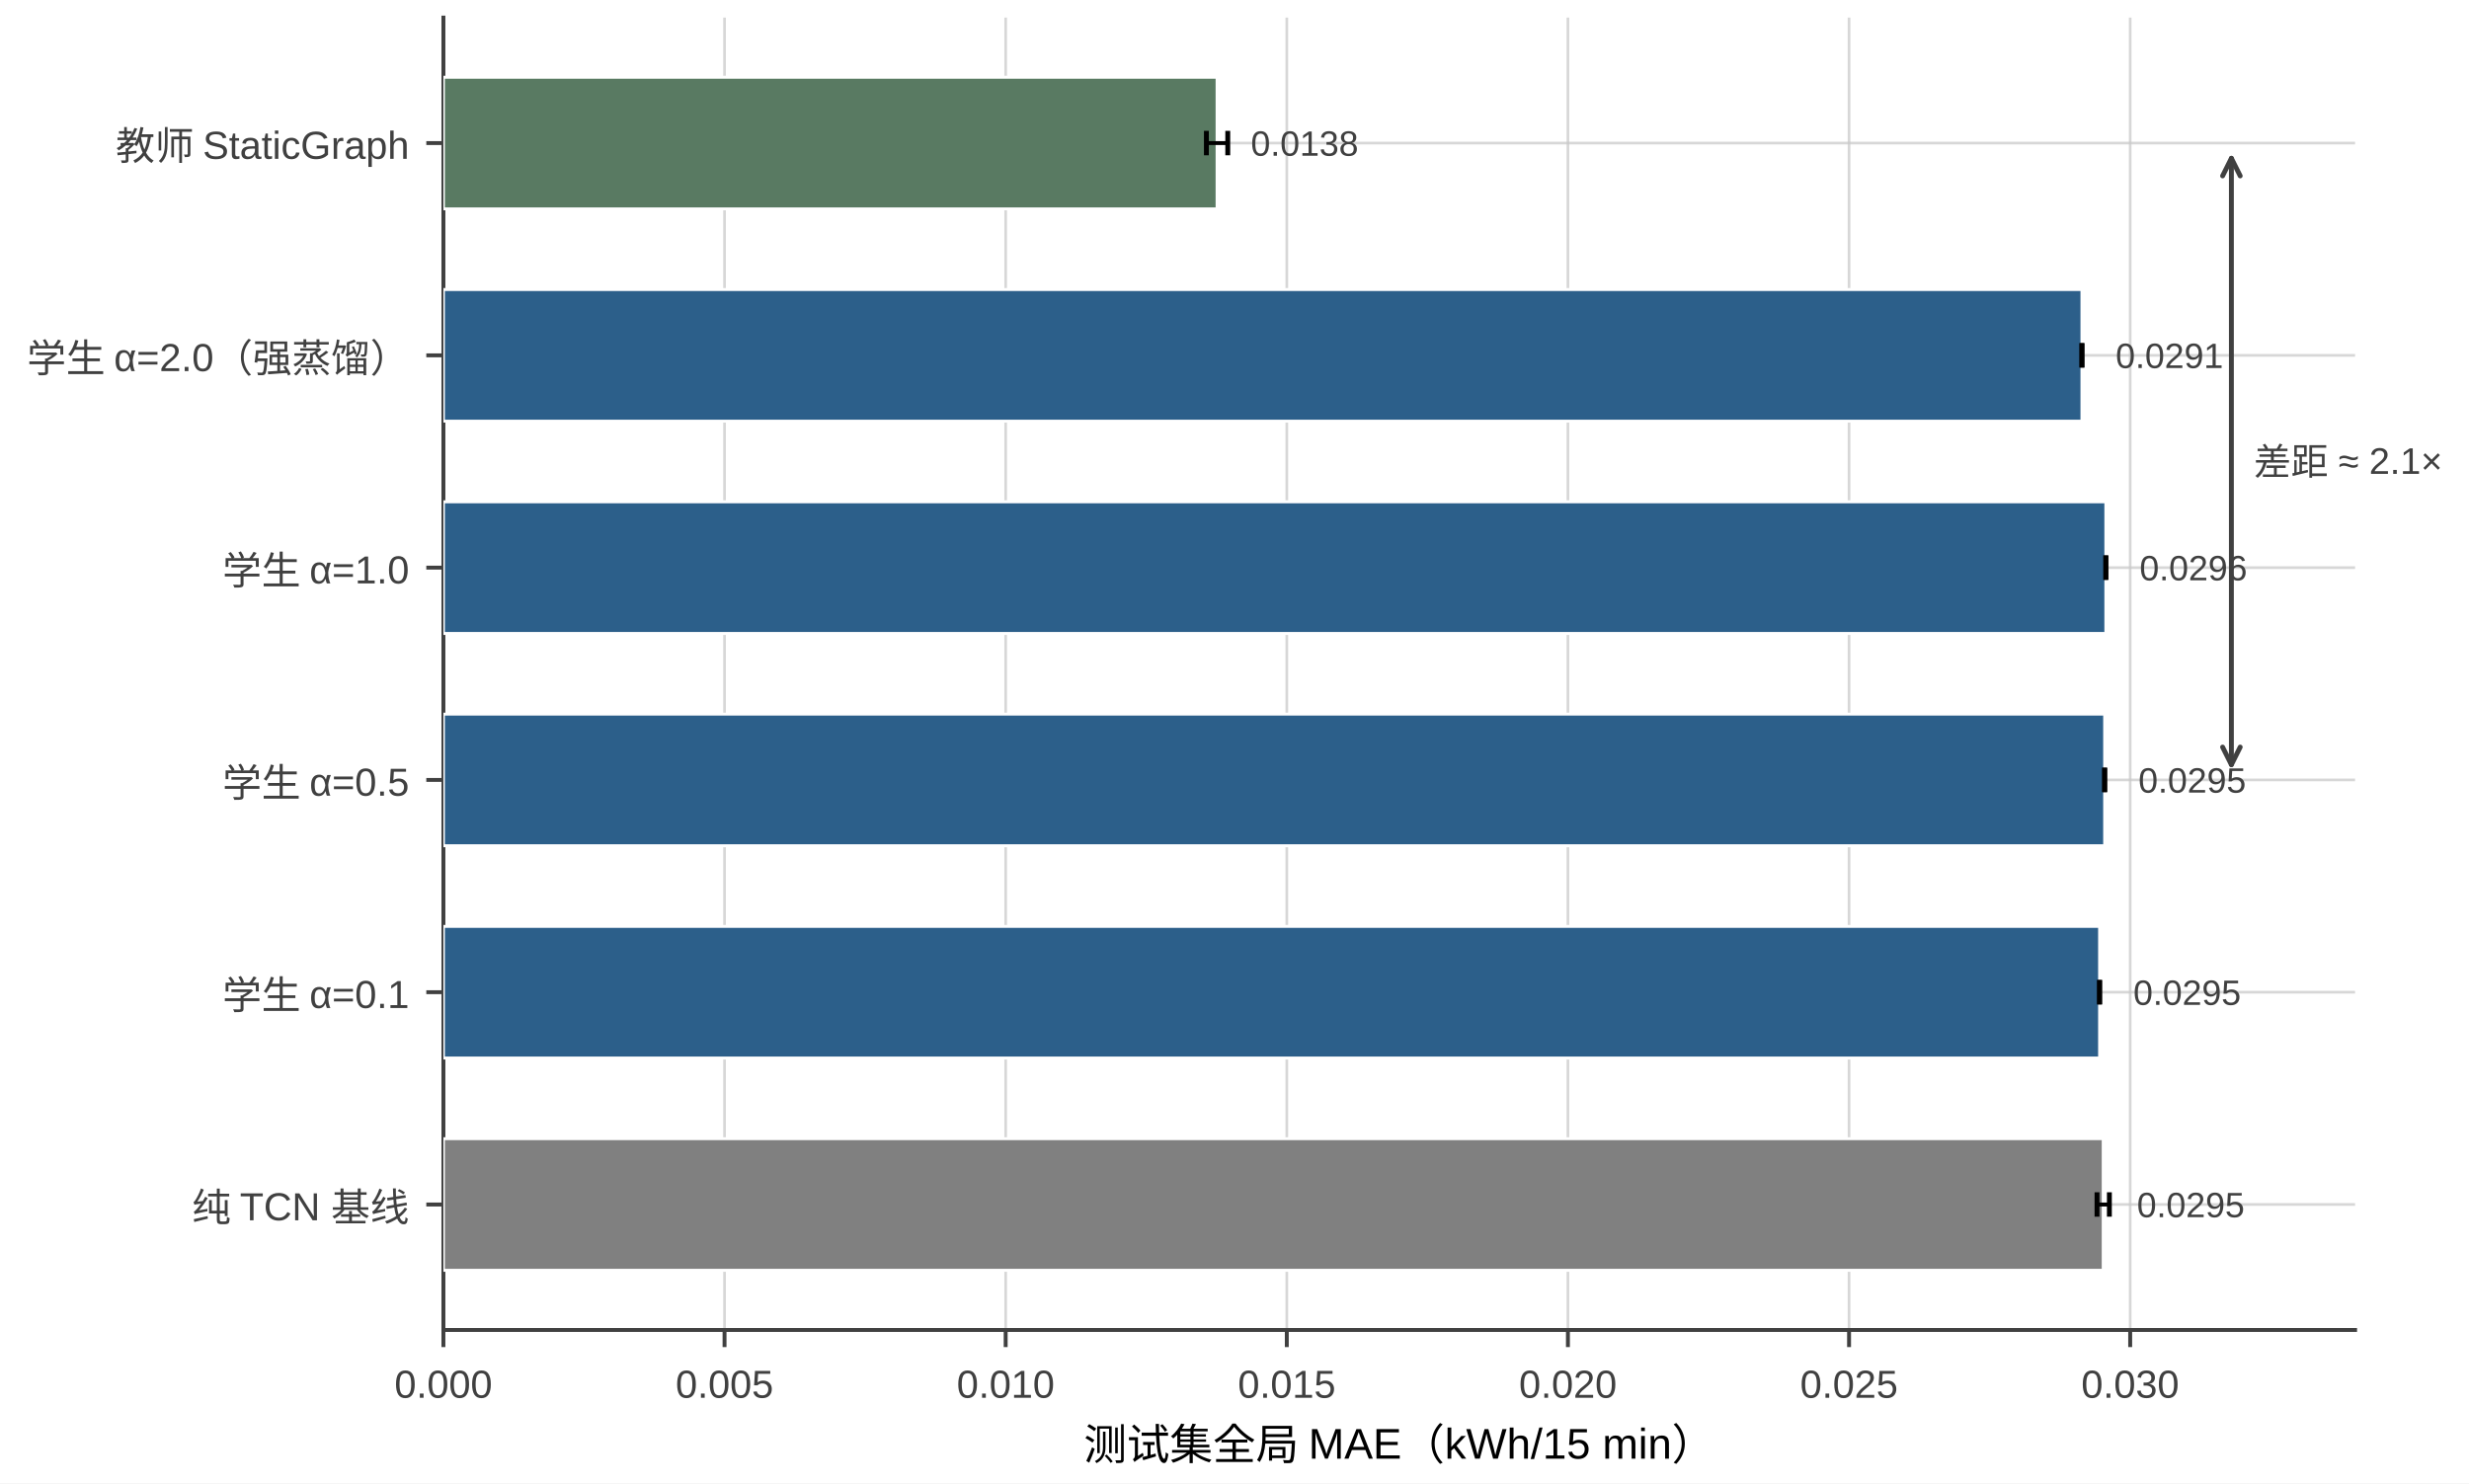
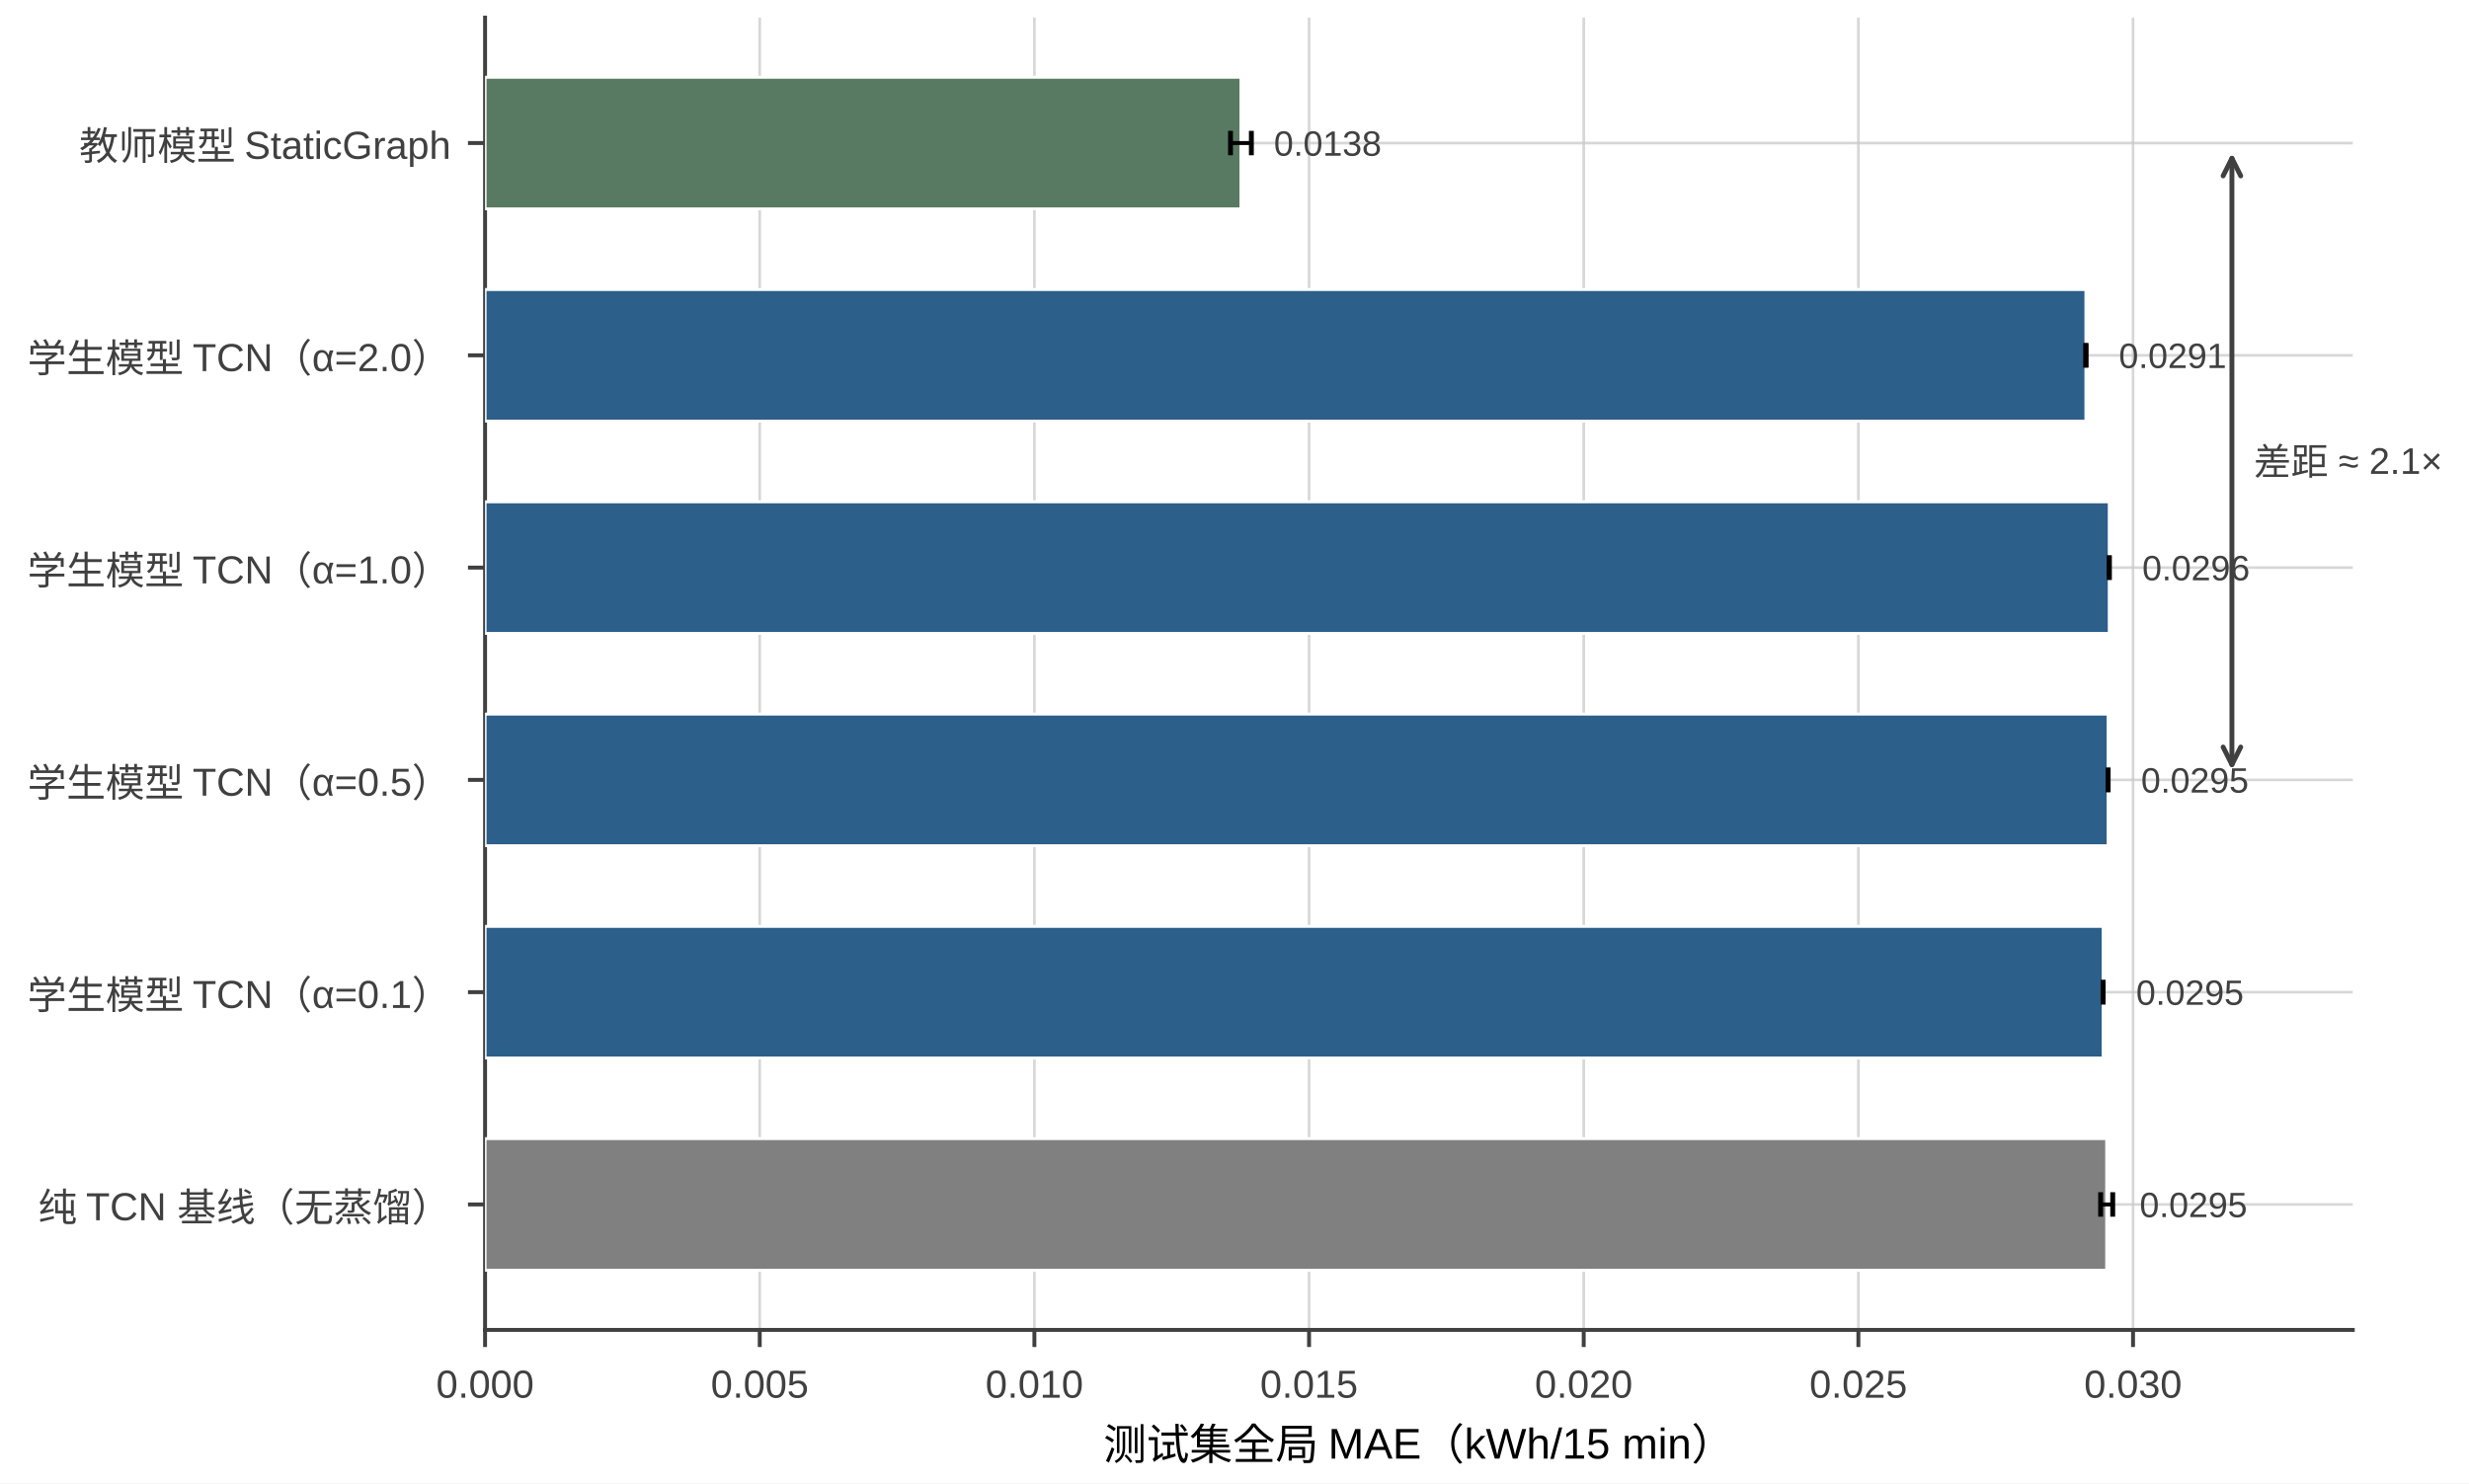
- <svg xmlns="http://www.w3.org/2000/svg" xmlns:xlink="http://www.w3.org/1999/xlink" width="505.198pt" height="303.6pt" viewBox="0 0 505.198 303.6" version="1.1">
+ <svg xmlns="http://www.w3.org/2000/svg" xmlns:xlink="http://www.w3.org/1999/xlink" width="505.222pt" height="303.6pt" viewBox="0 0 505.222 303.6" version="1.1">
  <defs>
    <style type="text/css">*{stroke-linejoin: round; stroke-linecap: butt}</style>
  </defs>
  <g id="figure_1">
    <g id="patch_1">
-       <path d="M 0 303.6  L 505.198 303.6  L 505.198 0  L 0 0  z " style="fill: #ffffff" />
+       <path d="M 0 303.6  L 505.222 303.6  L 505.222 0  L 0 0  z " style="fill: #ffffff" />
    </g>
    <g id="axes_1">
      <g id="patch_2">
-         <path d="M 90.729 272.2  L 481.89 272.2  L 481.89 3.6  L 90.729 3.6  z " style="fill: #ffffff" />
+         <path d="M 99.257 272.2  L 481.438 272.2  L 481.438 3.6  L 99.257 3.6  z " style="fill: #ffffff" />
      </g>
      <g id="matplotlib.axis_1">
        <g id="xtick_1">
          <g id="line2d_1">
-             <path d="M 90.729 272.2  L 90.729 3.6  " clip-path="url(#p8d70884cee)" style="fill: none; stroke: #c8c8c8; stroke-opacity: 0.72; stroke-width: 0.55; stroke-linecap: square" />
+             <path d="M 99.257 272.2  L 99.257 3.6  " clip-path="url(#p0969e591ee)" style="fill: none; stroke: #c8c8c8; stroke-opacity: 0.72; stroke-width: 0.55; stroke-linecap: square" />
          </g>
          <g id="line2d_2">
            <defs>
-               <path id="m25a1333810" d="M 0 0  L 0 3.5  " style="stroke: #404040; stroke-width: 0.8" />
+               <path id="mf4bb6a7376" d="M 0 0  L 0 3.5  " style="stroke: #404040; stroke-width: 0.8" />
            </defs>
            <g>
-               <use xlink:href="#m25a1333810" x="90.729" y="272.2" style="fill: #404040; stroke: #404040; stroke-width: 0.8" />
+               <use xlink:href="#mf4bb6a7376" x="99.257" y="272.2" style="fill: #404040; stroke: #404040; stroke-width: 0.8" />
            </g>
          </g>
          <g id="text_1">
-             <text style="font-size: 8px; font-family: 'PingFang SC', 'Arial', 'Helvetica', 'DejaVu Sans', sans-serif; text-anchor: middle; fill: #404040" x="90.729" y="286.08" transform="rotate(-0 90.72875 286.0795)">0.000</text>
+             <text style="font-size: 8px; font-family: 'PingFang SC', 'Arial', 'Helvetica', 'DejaVu Sans', sans-serif; text-anchor: middle; fill: #404040" x="99.257" y="286.08" transform="rotate(-0 99.2575 286.0795)">0.000</text>
          </g>
        </g>
        <g id="xtick_2">
          <g id="line2d_3">
-             <path d="M 148.252 272.2  L 148.252 3.6  " clip-path="url(#p8d70884cee)" style="fill: none; stroke: #c8c8c8; stroke-opacity: 0.72; stroke-width: 0.55; stroke-linecap: square" />
+             <path d="M 155.461 272.2  L 155.461 3.6  " clip-path="url(#p0969e591ee)" style="fill: none; stroke: #c8c8c8; stroke-opacity: 0.72; stroke-width: 0.55; stroke-linecap: square" />
          </g>
          <g id="line2d_4">
            <g>
-               <use xlink:href="#m25a1333810" x="148.252" y="272.2" style="fill: #404040; stroke: #404040; stroke-width: 0.8" />
+               <use xlink:href="#mf4bb6a7376" x="155.461" y="272.2" style="fill: #404040; stroke: #404040; stroke-width: 0.8" />
            </g>
          </g>
          <g id="text_2">
-             <text style="font-size: 8px; font-family: 'PingFang SC', 'Arial', 'Helvetica', 'DejaVu Sans', sans-serif; text-anchor: middle; fill: #404040" x="148.252" y="286.08" transform="rotate(-0 148.2525 286.0795)">0.005</text>
+             <text style="font-size: 8px; font-family: 'PingFang SC', 'Arial', 'Helvetica', 'DejaVu Sans', sans-serif; text-anchor: middle; fill: #404040" x="155.461" y="286.08" transform="rotate(-0 155.4606 286.0795)">0.005</text>
          </g>
        </g>
        <g id="xtick_3">
          <g id="line2d_5">
-             <path d="M 205.776 272.2  L 205.776 3.6  " clip-path="url(#p8d70884cee)" style="fill: none; stroke: #c8c8c8; stroke-opacity: 0.72; stroke-width: 0.55; stroke-linecap: square" />
+             <path d="M 211.664 272.2  L 211.664 3.6  " clip-path="url(#p0969e591ee)" style="fill: none; stroke: #c8c8c8; stroke-opacity: 0.72; stroke-width: 0.55; stroke-linecap: square" />
          </g>
          <g id="line2d_6">
            <g>
-               <use xlink:href="#m25a1333810" x="205.776" y="272.2" style="fill: #404040; stroke: #404040; stroke-width: 0.8" />
+               <use xlink:href="#mf4bb6a7376" x="211.664" y="272.2" style="fill: #404040; stroke: #404040; stroke-width: 0.8" />
            </g>
          </g>
          <g id="text_3">
-             <text style="font-size: 8px; font-family: 'PingFang SC', 'Arial', 'Helvetica', 'DejaVu Sans', sans-serif; text-anchor: middle; fill: #404040" x="205.776" y="286.08" transform="rotate(-0 205.7762 286.0795)">0.010</text>
+             <text style="font-size: 8px; font-family: 'PingFang SC', 'Arial', 'Helvetica', 'DejaVu Sans', sans-serif; text-anchor: middle; fill: #404040" x="211.664" y="286.08" transform="rotate(-0 211.6637 286.0795)">0.010</text>
          </g>
        </g>
        <g id="xtick_4">
          <g id="line2d_7">
-             <path d="M 263.3 272.2  L 263.3 3.6  " clip-path="url(#p8d70884cee)" style="fill: none; stroke: #c8c8c8; stroke-opacity: 0.72; stroke-width: 0.55; stroke-linecap: square" />
+             <path d="M 267.867 272.2  L 267.867 3.6  " clip-path="url(#p0969e591ee)" style="fill: none; stroke: #c8c8c8; stroke-opacity: 0.72; stroke-width: 0.55; stroke-linecap: square" />
          </g>
          <g id="line2d_8">
            <g>
-               <use xlink:href="#m25a1333810" x="263.3" y="272.2" style="fill: #404040; stroke: #404040; stroke-width: 0.8" />
+               <use xlink:href="#mf4bb6a7376" x="267.867" y="272.2" style="fill: #404040; stroke: #404040; stroke-width: 0.8" />
            </g>
          </g>
          <g id="text_4">
-             <text style="font-size: 8px; font-family: 'PingFang SC', 'Arial', 'Helvetica', 'DejaVu Sans', sans-serif; text-anchor: middle; fill: #404040" x="263.3" y="286.08" transform="rotate(-0 263.2999 286.0795)">0.015</text>
+             <text style="font-size: 8px; font-family: 'PingFang SC', 'Arial', 'Helvetica', 'DejaVu Sans', sans-serif; text-anchor: middle; fill: #404040" x="267.867" y="286.08" transform="rotate(-0 267.8668 286.0795)">0.015</text>
          </g>
        </g>
        <g id="xtick_5">
          <g id="line2d_9">
-             <path d="M 320.824 272.2  L 320.824 3.6  " clip-path="url(#p8d70884cee)" style="fill: none; stroke: #c8c8c8; stroke-opacity: 0.72; stroke-width: 0.55; stroke-linecap: square" />
+             <path d="M 324.07 272.2  L 324.07 3.6  " clip-path="url(#p0969e591ee)" style="fill: none; stroke: #c8c8c8; stroke-opacity: 0.72; stroke-width: 0.55; stroke-linecap: square" />
          </g>
          <g id="line2d_10">
            <g>
-               <use xlink:href="#m25a1333810" x="320.824" y="272.2" style="fill: #404040; stroke: #404040; stroke-width: 0.8" />
+               <use xlink:href="#mf4bb6a7376" x="324.07" y="272.2" style="fill: #404040; stroke: #404040; stroke-width: 0.8" />
            </g>
          </g>
          <g id="text_5">
-             <text style="font-size: 8px; font-family: 'PingFang SC', 'Arial', 'Helvetica', 'DejaVu Sans', sans-serif; text-anchor: middle; fill: #404040" x="320.824" y="286.08" transform="rotate(-0 320.8236 286.0795)">0.020</text>
+             <text style="font-size: 8px; font-family: 'PingFang SC', 'Arial', 'Helvetica', 'DejaVu Sans', sans-serif; text-anchor: middle; fill: #404040" x="324.07" y="286.08" transform="rotate(-0 324.0698 286.0795)">0.020</text>
          </g>
        </g>
        <g id="xtick_6">
          <g id="line2d_11">
-             <path d="M 378.347 272.2  L 378.347 3.6  " clip-path="url(#p8d70884cee)" style="fill: none; stroke: #c8c8c8; stroke-opacity: 0.72; stroke-width: 0.55; stroke-linecap: square" />
+             <path d="M 380.273 272.2  L 380.273 3.6  " clip-path="url(#p0969e591ee)" style="fill: none; stroke: #c8c8c8; stroke-opacity: 0.72; stroke-width: 0.55; stroke-linecap: square" />
          </g>
          <g id="line2d_12">
            <g>
-               <use xlink:href="#m25a1333810" x="378.347" y="272.2" style="fill: #404040; stroke: #404040; stroke-width: 0.8" />
+               <use xlink:href="#mf4bb6a7376" x="380.273" y="272.2" style="fill: #404040; stroke: #404040; stroke-width: 0.8" />
            </g>
          </g>
          <g id="text_6">
-             <text style="font-size: 8px; font-family: 'PingFang SC', 'Arial', 'Helvetica', 'DejaVu Sans', sans-serif; text-anchor: middle; fill: #404040" x="378.347" y="286.08" transform="rotate(-0 378.3473 286.0795)">0.025</text>
+             <text style="font-size: 8px; font-family: 'PingFang SC', 'Arial', 'Helvetica', 'DejaVu Sans', sans-serif; text-anchor: middle; fill: #404040" x="380.273" y="286.08" transform="rotate(-0 380.2729 286.0795)">0.025</text>
          </g>
        </g>
        <g id="xtick_7">
          <g id="line2d_13">
-             <path d="M 435.871 272.2  L 435.871 3.6  " clip-path="url(#p8d70884cee)" style="fill: none; stroke: #c8c8c8; stroke-opacity: 0.72; stroke-width: 0.55; stroke-linecap: square" />
+             <path d="M 436.476 272.2  L 436.476 3.6  " clip-path="url(#p0969e591ee)" style="fill: none; stroke: #c8c8c8; stroke-opacity: 0.72; stroke-width: 0.55; stroke-linecap: square" />
          </g>
          <g id="line2d_14">
            <g>
-               <use xlink:href="#m25a1333810" x="435.871" y="272.2" style="fill: #404040; stroke: #404040; stroke-width: 0.8" />
+               <use xlink:href="#mf4bb6a7376" x="436.476" y="272.2" style="fill: #404040; stroke: #404040; stroke-width: 0.8" />
            </g>
          </g>
          <g id="text_7">
-             <text style="font-size: 8px; font-family: 'PingFang SC', 'Arial', 'Helvetica', 'DejaVu Sans', sans-serif; text-anchor: middle; fill: #404040" x="435.871" y="286.08" transform="rotate(-0 435.871 286.0795)">0.030</text>
+             <text style="font-size: 8px; font-family: 'PingFang SC', 'Arial', 'Helvetica', 'DejaVu Sans', sans-serif; text-anchor: middle; fill: #404040" x="436.476" y="286.08" transform="rotate(-0 436.476 286.0795)">0.030</text>
          </g>
        </g>
        <g id="text_8">
-           <text style="font-size: 8.8px; font-family: 'PingFang SC', 'Arial', 'Helvetica', 'DejaVu Sans', sans-serif; text-anchor: middle" x="286.309" y="298.768" transform="rotate(-0 286.3094 298.7675)">测试集全局 MAE（kWh/15 min）</text>
+           <text style="font-size: 8.8px; font-family: 'PingFang SC', 'Arial', 'Helvetica', 'DejaVu Sans', sans-serif; text-anchor: middle" x="290.348" y="298.768" transform="rotate(-0 290.348 298.7675)">测试集全局 MAE（kWh/15 min）</text>
        </g>
      </g>
      <g id="matplotlib.axis_2">
        <g id="ytick_1">
          <g id="line2d_15">
-             <path d="M 90.729 29.278  L 481.89 29.278  " clip-path="url(#p8d70884cee)" style="fill: none; stroke: #c8c8c8; stroke-opacity: 0.72; stroke-width: 0.55; stroke-linecap: square" />
+             <path d="M 99.257 29.278  L 481.438 29.278  " clip-path="url(#p0969e591ee)" style="fill: none; stroke: #c8c8c8; stroke-opacity: 0.72; stroke-width: 0.55; stroke-linecap: square" />
          </g>
          <g id="line2d_16">
            <defs>
-               <path id="m3fd16dc1cc" d="M 0 0  L -3.5 0  " style="stroke: #404040; stroke-width: 0.8" />
+               <path id="mba6571d261" d="M 0 0  L -3.5 0  " style="stroke: #404040; stroke-width: 0.8" />
            </defs>
            <g>
-               <use xlink:href="#m3fd16dc1cc" x="90.729" y="29.278" style="fill: #404040; stroke: #404040; stroke-width: 0.8" />
+               <use xlink:href="#mba6571d261" x="99.257" y="29.278" style="fill: #404040; stroke: #404040; stroke-width: 0.8" />
            </g>
          </g>
          <g id="text_9">
-             <text style="font-size: 8px; font-family: 'PingFang SC', 'Arial', 'Helvetica', 'DejaVu Sans', sans-serif; text-anchor: end; fill: #404040" x="83.729" y="32.718" transform="rotate(-0 83.72875 32.71815)">教师 StaticGraph</text>
+             <text style="font-size: 8px; font-family: 'PingFang SC', 'Arial', 'Helvetica', 'DejaVu Sans', sans-serif; text-anchor: end; fill: #404040" x="92.257" y="32.718" transform="rotate(-0 92.2575 32.71815)">教师模型 StaticGraph</text>
          </g>
        </g>
        <g id="ytick_2">
          <g id="line2d_17">
-             <path d="M 90.729 72.727  L 481.89 72.727  " clip-path="url(#p8d70884cee)" style="fill: none; stroke: #c8c8c8; stroke-opacity: 0.72; stroke-width: 0.55; stroke-linecap: square" />
+             <path d="M 99.257 72.727  L 481.438 72.727  " clip-path="url(#p0969e591ee)" style="fill: none; stroke: #c8c8c8; stroke-opacity: 0.72; stroke-width: 0.55; stroke-linecap: square" />
          </g>
          <g id="line2d_18">
            <g>
-               <use xlink:href="#m3fd16dc1cc" x="90.729" y="72.727" style="fill: #404040; stroke: #404040; stroke-width: 0.8" />
+               <use xlink:href="#mba6571d261" x="99.257" y="72.727" style="fill: #404040; stroke: #404040; stroke-width: 0.8" />
            </g>
          </g>
          <g id="text_10">
-             <text style="font-size: 8px; font-family: 'PingFang SC', 'Arial', 'Helvetica', 'DejaVu Sans', sans-serif; text-anchor: end; fill: #404040" x="83.729" y="76.167" transform="rotate(-0 83.72875 76.16679)">学生 α=2.0（强蒸馏）</text>
+             <text style="font-size: 8px; font-family: 'PingFang SC', 'Arial', 'Helvetica', 'DejaVu Sans', sans-serif; text-anchor: end; fill: #404040" x="92.257" y="76.167" transform="rotate(-0 92.2575 76.16679)">学生模型 TCN（α=2.0）</text>
          </g>
        </g>
        <g id="ytick_3">
          <g id="line2d_19">
-             <path d="M 90.729 116.175  L 481.89 116.175  " clip-path="url(#p8d70884cee)" style="fill: none; stroke: #c8c8c8; stroke-opacity: 0.72; stroke-width: 0.55; stroke-linecap: square" />
+             <path d="M 99.257 116.175  L 481.438 116.175  " clip-path="url(#p0969e591ee)" style="fill: none; stroke: #c8c8c8; stroke-opacity: 0.72; stroke-width: 0.55; stroke-linecap: square" />
          </g>
          <g id="line2d_20">
            <g>
-               <use xlink:href="#m3fd16dc1cc" x="90.729" y="116.175" style="fill: #404040; stroke: #404040; stroke-width: 0.8" />
+               <use xlink:href="#mba6571d261" x="99.257" y="116.175" style="fill: #404040; stroke: #404040; stroke-width: 0.8" />
            </g>
          </g>
          <g id="text_11">
-             <text style="font-size: 8px; font-family: 'PingFang SC', 'Arial', 'Helvetica', 'DejaVu Sans', sans-serif; text-anchor: end; fill: #404040" x="83.729" y="119.615" transform="rotate(-0 83.72875 119.6154)">学生 α=1.0</text>
+             <text style="font-size: 8px; font-family: 'PingFang SC', 'Arial', 'Helvetica', 'DejaVu Sans', sans-serif; text-anchor: end; fill: #404040" x="92.257" y="119.615" transform="rotate(-0 92.2575 119.6154)">学生模型 TCN（α=1.0）</text>
          </g>
        </g>
        <g id="ytick_4">
          <g id="line2d_21">
-             <path d="M 90.729 159.624  L 481.89 159.624  " clip-path="url(#p8d70884cee)" style="fill: none; stroke: #c8c8c8; stroke-opacity: 0.72; stroke-width: 0.55; stroke-linecap: square" />
+             <path d="M 99.257 159.624  L 481.438 159.624  " clip-path="url(#p0969e591ee)" style="fill: none; stroke: #c8c8c8; stroke-opacity: 0.72; stroke-width: 0.55; stroke-linecap: square" />
          </g>
          <g id="line2d_22">
            <g>
-               <use xlink:href="#m3fd16dc1cc" x="90.729" y="159.624" style="fill: #404040; stroke: #404040; stroke-width: 0.8" />
+               <use xlink:href="#mba6571d261" x="99.257" y="159.624" style="fill: #404040; stroke: #404040; stroke-width: 0.8" />
            </g>
          </g>
          <g id="text_12">
-             <text style="font-size: 8px; font-family: 'PingFang SC', 'Arial', 'Helvetica', 'DejaVu Sans', sans-serif; text-anchor: end; fill: #404040" x="83.729" y="163.064" transform="rotate(-0 83.72875 163.0641)">学生 α=0.5</text>
+             <text style="font-size: 8px; font-family: 'PingFang SC', 'Arial', 'Helvetica', 'DejaVu Sans', sans-serif; text-anchor: end; fill: #404040" x="92.257" y="163.064" transform="rotate(-0 92.2575 163.0641)">学生模型 TCN（α=0.5）</text>
          </g>
        </g>
        <g id="ytick_5">
          <g id="line2d_23">
-             <path d="M 90.729 203.073  L 481.89 203.073  " clip-path="url(#p8d70884cee)" style="fill: none; stroke: #c8c8c8; stroke-opacity: 0.72; stroke-width: 0.55; stroke-linecap: square" />
+             <path d="M 99.257 203.073  L 481.438 203.073  " clip-path="url(#p0969e591ee)" style="fill: none; stroke: #c8c8c8; stroke-opacity: 0.72; stroke-width: 0.55; stroke-linecap: square" />
          </g>
          <g id="line2d_24">
            <g>
-               <use xlink:href="#m3fd16dc1cc" x="90.729" y="203.073" style="fill: #404040; stroke: #404040; stroke-width: 0.8" />
+               <use xlink:href="#mba6571d261" x="99.257" y="203.073" style="fill: #404040; stroke: #404040; stroke-width: 0.8" />
            </g>
          </g>
          <g id="text_13">
-             <text style="font-size: 8px; font-family: 'PingFang SC', 'Arial', 'Helvetica', 'DejaVu Sans', sans-serif; text-anchor: end; fill: #404040" x="83.729" y="206.513" transform="rotate(-0 83.72875 206.5127)">学生 α=0.1</text>
+             <text style="font-size: 8px; font-family: 'PingFang SC', 'Arial', 'Helvetica', 'DejaVu Sans', sans-serif; text-anchor: end; fill: #404040" x="92.257" y="206.513" transform="rotate(-0 92.2575 206.5127)">学生模型 TCN（α=0.1）</text>
          </g>
        </g>
        <g id="ytick_6">
          <g id="line2d_25">
-             <path d="M 90.729 246.521  L 481.89 246.521  " clip-path="url(#p8d70884cee)" style="fill: none; stroke: #c8c8c8; stroke-opacity: 0.72; stroke-width: 0.55; stroke-linecap: square" />
+             <path d="M 99.257 246.521  L 481.438 246.521  " clip-path="url(#p0969e591ee)" style="fill: none; stroke: #c8c8c8; stroke-opacity: 0.72; stroke-width: 0.55; stroke-linecap: square" />
          </g>
          <g id="line2d_26">
            <g>
-               <use xlink:href="#m3fd16dc1cc" x="90.729" y="246.521" style="fill: #404040; stroke: #404040; stroke-width: 0.8" />
+               <use xlink:href="#mba6571d261" x="99.257" y="246.521" style="fill: #404040; stroke: #404040; stroke-width: 0.8" />
            </g>
          </g>
          <g id="text_14">
-             <text style="font-size: 8px; font-family: 'PingFang SC', 'Arial', 'Helvetica', 'DejaVu Sans', sans-serif; text-anchor: end; fill: #404040" x="83.729" y="249.961" transform="rotate(-0 83.72875 249.9614)">纯 TCN 基线</text>
+             <text style="font-size: 8px; font-family: 'PingFang SC', 'Arial', 'Helvetica', 'DejaVu Sans', sans-serif; text-anchor: end; fill: #404040" x="92.257" y="249.961" transform="rotate(-0 92.2575 249.9614)">纯 TCN 基线（无蒸馏）</text>
          </g>
        </g>
      </g>
      <g id="patch_3">
-         <path d="M 90.729 272.2  L 90.729 3.6  " style="fill: none; stroke: #404040; stroke-width: 0.8; stroke-linejoin: miter; stroke-linecap: square" />
+         <path d="M 99.257 272.2  L 99.257 3.6  " style="fill: none; stroke: #404040; stroke-width: 0.8; stroke-linejoin: miter; stroke-linecap: square" />
      </g>
      <g id="patch_4">
-         <path d="M 90.729 272.2  L 481.89 272.2  " style="fill: none; stroke: #404040; stroke-width: 0.8; stroke-linejoin: miter; stroke-linecap: square" />
+         <path d="M 99.257 272.2  L 481.438 272.2  " style="fill: none; stroke: #404040; stroke-width: 0.8; stroke-linejoin: miter; stroke-linecap: square" />
      </g>
      <g id="patch_5">
-         <path d="M 90.729 15.809  L 249.034 15.809  L 249.034 42.747  L 90.729 42.747  z " clip-path="url(#p8d70884cee)" style="fill: #597a62; stroke: #ffffff; stroke-width: 0.6; stroke-linejoin: miter" />
+         <path d="M 99.257 15.809  L 253.928 15.809  L 253.928 42.747  L 99.257 42.747  z " clip-path="url(#p0969e591ee)" style="fill: #597a62; stroke: #ffffff; stroke-width: 0.6; stroke-linejoin: miter" />
      </g>
      <g id="text_15">
-         <text style="font-size: 7.2px; font-family: 'PingFang SC', 'Arial', 'Helvetica', 'DejaVu Sans', sans-serif; text-anchor: start; fill: #404040" x="255.937" y="31.87" transform="rotate(-0 255.9369 31.87015)">0.0138</text>
+         <text style="font-size: 7.2px; font-family: 'PingFang SC', 'Arial', 'Helvetica', 'DejaVu Sans', sans-serif; text-anchor: start; fill: #404040" x="260.673" y="31.87" transform="rotate(-0 260.6728 31.87015)">0.0138</text>
      </g>
      <g id="patch_6">
-         <path d="M 90.729 59.258  L 425.998 59.258  L 425.998 86.196  L 90.729 86.196  z " clip-path="url(#p8d70884cee)" style="fill: #2c5f8a; stroke: #ffffff; stroke-width: 0.6; stroke-linejoin: miter" />
+         <path d="M 99.257 59.258  L 426.829 59.258  L 426.829 86.196  L 99.257 86.196  z " clip-path="url(#p0969e591ee)" style="fill: #2c5f8a; stroke: #ffffff; stroke-width: 0.6; stroke-linejoin: miter" />
      </g>
      <g id="text_16">
-         <text style="font-size: 7.2px; font-family: 'PingFang SC', 'Arial', 'Helvetica', 'DejaVu Sans', sans-serif; text-anchor: start; fill: #404040" x="432.9" y="75.319" transform="rotate(-0 432.9005 75.31879)">0.0291</text>
+         <text style="font-size: 7.2px; font-family: 'PingFang SC', 'Arial', 'Helvetica', 'DejaVu Sans', sans-serif; text-anchor: start; fill: #404040" x="433.574" y="75.319" transform="rotate(-0 433.5736 75.31879)">0.0291</text>
      </g>
      <g id="patch_7">
-         <path d="M 90.729 102.706  L 430.89 102.706  L 430.89 129.645  L 90.729 129.645  z " clip-path="url(#p8d70884cee)" style="fill: #2c5f8a; stroke: #ffffff; stroke-width: 0.6; stroke-linejoin: miter" />
+         <path d="M 99.257 102.706  L 431.609 102.706  L 431.609 129.645  L 99.257 129.645  z " clip-path="url(#p0969e591ee)" style="fill: #2c5f8a; stroke: #ffffff; stroke-width: 0.6; stroke-linejoin: miter" />
      </g>
      <g id="text_17">
-         <text style="font-size: 7.2px; font-family: 'PingFang SC', 'Arial', 'Helvetica', 'DejaVu Sans', sans-serif; text-anchor: start; fill: #404040" x="437.793" y="118.767" transform="rotate(-0 437.7927 118.7674)">0.0296</text>
+         <text style="font-size: 7.2px; font-family: 'PingFang SC', 'Arial', 'Helvetica', 'DejaVu Sans', sans-serif; text-anchor: start; fill: #404040" x="438.354" y="118.767" transform="rotate(-0 438.3535 118.7674)">0.0296</text>
      </g>
      <g id="patch_8">
-         <path d="M 90.729 146.155  L 430.647 146.155  L 430.647 173.093  L 90.729 173.093  z " clip-path="url(#p8d70884cee)" style="fill: #2c5f8a; stroke: #ffffff; stroke-width: 0.6; stroke-linejoin: miter" />
+         <path d="M 99.257 146.155  L 431.372 146.155  L 431.372 173.093  L 99.257 173.093  z " clip-path="url(#p0969e591ee)" style="fill: #2c5f8a; stroke: #ffffff; stroke-width: 0.6; stroke-linejoin: miter" />
      </g>
      <g id="text_18">
-         <text style="font-size: 7.2px; font-family: 'PingFang SC', 'Arial', 'Helvetica', 'DejaVu Sans', sans-serif; text-anchor: start; fill: #404040" x="437.55" y="162.216" transform="rotate(-0 437.5495 162.2161)">0.0295</text>
+         <text style="font-size: 7.2px; font-family: 'PingFang SC', 'Arial', 'Helvetica', 'DejaVu Sans', sans-serif; text-anchor: start; fill: #404040" x="438.116" y="162.216" transform="rotate(-0 438.116 162.2161)">0.0295</text>
      </g>
      <g id="patch_9">
-         <path d="M 90.729 189.604  L 429.608 189.604  L 429.608 216.542  L 90.729 216.542  z " clip-path="url(#p8d70884cee)" style="fill: #2c5f8a; stroke: #ffffff; stroke-width: 0.6; stroke-linejoin: miter" />
+         <path d="M 99.257 189.604  L 430.357 189.604  L 430.357 216.542  L 99.257 216.542  z " clip-path="url(#p0969e591ee)" style="fill: #2c5f8a; stroke: #ffffff; stroke-width: 0.6; stroke-linejoin: miter" />
      </g>
      <g id="text_19">
-         <text style="font-size: 7.2px; font-family: 'PingFang SC', 'Arial', 'Helvetica', 'DejaVu Sans', sans-serif; text-anchor: start; fill: #404040" x="436.511" y="205.665" transform="rotate(-0 436.5112 205.6647)">0.0295</text>
+         <text style="font-size: 7.2px; font-family: 'PingFang SC', 'Arial', 'Helvetica', 'DejaVu Sans', sans-serif; text-anchor: start; fill: #404040" x="437.101" y="205.665" transform="rotate(-0 437.1015 205.6647)">0.0295</text>
      </g>
      <g id="patch_10">
-         <path d="M 90.729 233.052  L 430.349 233.052  L 430.349 259.99  L 90.729 259.99  z " clip-path="url(#p8d70884cee)" style="fill: #808080; stroke: #ffffff; stroke-width: 0.6; stroke-linejoin: miter" />
+         <path d="M 99.257 233.052  L 431.081 233.052  L 431.081 259.99  L 99.257 259.99  z " clip-path="url(#p0969e591ee)" style="fill: #808080; stroke: #ffffff; stroke-width: 0.6; stroke-linejoin: miter" />
      </g>
      <g id="text_20">
-         <text style="font-size: 7.2px; font-family: 'PingFang SC', 'Arial', 'Helvetica', 'DejaVu Sans', sans-serif; text-anchor: start; fill: #404040" x="437.252" y="249.113" transform="rotate(-0 437.2516 249.1134)">0.0295</text>
+         <text style="font-size: 7.2px; font-family: 'PingFang SC', 'Arial', 'Helvetica', 'DejaVu Sans', sans-serif; text-anchor: start; fill: #404040" x="437.825" y="249.113" transform="rotate(-0 437.8249 249.1134)">0.0295</text>
      </g>
      <g id="patch_11">
-         <path d="M 456.58 156.505  Q 456.58 94.451 456.58 32.398  " style="fill: none; stroke: #404040; stroke-linecap: round" />
-         <path d="M 458.38 152.905  L 456.58 156.505  L 454.78 152.905  " style="fill: none; stroke: #404040; stroke-linecap: round" />
-         <path d="M 454.78 35.998  L 456.58 32.398  L 458.38 35.998  " style="fill: none; stroke: #404040; stroke-linecap: round" />
+         <path d="M 456.709 156.505  Q 456.709 94.451 456.709 32.398  " style="fill: none; stroke: #404040; stroke-linecap: round" />
+         <path d="M 458.509 152.905  L 456.709 156.505  L 454.909 152.905  " style="fill: none; stroke: #404040; stroke-linecap: round" />
+         <path d="M 454.909 35.998  L 456.709 32.398  L 458.509 35.998  " style="fill: none; stroke: #404040; stroke-linecap: round" />
      </g>
      <g id="text_21">
-         <text style="font-size: 7.6px; font-family: 'PingFang SC', 'Arial', 'Helvetica', 'DejaVu Sans', sans-serif; text-anchor: start; fill: #404040" x="461.181" y="97.187" transform="rotate(-0 461.1815 97.18712)">差距 ≈ 2.1×</text>
+         <text style="font-size: 7.6px; font-family: 'PingFang SC', 'Arial', 'Helvetica', 'DejaVu Sans', sans-serif; text-anchor: start; fill: #404040" x="461.205" y="97.187" transform="rotate(-0 461.2054 97.18712)">差距 ≈ 2.1×</text>
      </g>
      <g id="LineCollection_1">
-         <path d="M 246.848 29.278  L 251.22 29.278  " clip-path="url(#p8d70884cee)" style="fill: none; stroke: #000000; stroke-width: 0.8" />
+         <path d="M 251.793 29.278  L 256.064 29.278  " clip-path="url(#p0969e591ee)" style="fill: none; stroke: #000000; stroke-width: 0.8" />
      </g>
      <g id="line2d_27">
        <defs>
-           <path id="m39f39a17b2" d="M 0 2.5  L 0 -2.5  " style="stroke: #000000" />
+           <path id="mdb841192ed" d="M 0 2.5  L 0 -2.5  " style="stroke: #000000" />
        </defs>
-         <g clip-path="url(#p8d70884cee)">
-           <use xlink:href="#m39f39a17b2" x="246.848" y="29.278" style="fill: #1f77b4; stroke: #000000" />
+         <g clip-path="url(#p0969e591ee)">
+           <use xlink:href="#mdb841192ed" x="251.793" y="29.278" style="fill: #1f77b4; stroke: #000000" />
        </g>
      </g>
      <g id="line2d_28">
-         <g clip-path="url(#p8d70884cee)">
-           <use xlink:href="#m39f39a17b2" x="251.22" y="29.278" style="fill: #1f77b4; stroke: #000000" />
+         <g clip-path="url(#p0969e591ee)">
+           <use xlink:href="#mdb841192ed" x="256.064" y="29.278" style="fill: #1f77b4; stroke: #000000" />
        </g>
      </g>
      <g id="LineCollection_2">
-         <path d="M 425.998 72.727  L 425.998 72.727  " clip-path="url(#p8d70884cee)" style="fill: none; stroke: #000000; stroke-width: 0.8" />
+         <path d="M 426.829 72.727  L 426.829 72.727  " clip-path="url(#p0969e591ee)" style="fill: none; stroke: #000000; stroke-width: 0.8" />
      </g>
      <g id="line2d_29">
-         <g clip-path="url(#p8d70884cee)">
-           <use xlink:href="#m39f39a17b2" x="425.998" y="72.727" style="fill: #1f77b4; stroke: #000000" />
+         <g clip-path="url(#p0969e591ee)">
+           <use xlink:href="#mdb841192ed" x="426.829" y="72.727" style="fill: #1f77b4; stroke: #000000" />
        </g>
      </g>
      <g id="line2d_30">
-         <g clip-path="url(#p8d70884cee)">
-           <use xlink:href="#m39f39a17b2" x="425.998" y="72.727" style="fill: #1f77b4; stroke: #000000" />
+         <g clip-path="url(#p0969e591ee)">
+           <use xlink:href="#mdb841192ed" x="426.829" y="72.727" style="fill: #1f77b4; stroke: #000000" />
        </g>
      </g>
      <g id="LineCollection_3">
-         <path d="M 430.89 116.175  L 430.89 116.175  " clip-path="url(#p8d70884cee)" style="fill: none; stroke: #000000; stroke-width: 0.8" />
+         <path d="M 431.609 116.175  L 431.609 116.175  " clip-path="url(#p0969e591ee)" style="fill: none; stroke: #000000; stroke-width: 0.8" />
      </g>
      <g id="line2d_31">
-         <g clip-path="url(#p8d70884cee)">
-           <use xlink:href="#m39f39a17b2" x="430.89" y="116.175" style="fill: #1f77b4; stroke: #000000" />
+         <g clip-path="url(#p0969e591ee)">
+           <use xlink:href="#mdb841192ed" x="431.609" y="116.175" style="fill: #1f77b4; stroke: #000000" />
        </g>
      </g>
      <g id="line2d_32">
-         <g clip-path="url(#p8d70884cee)">
-           <use xlink:href="#m39f39a17b2" x="430.89" y="116.175" style="fill: #1f77b4; stroke: #000000" />
+         <g clip-path="url(#p0969e591ee)">
+           <use xlink:href="#mdb841192ed" x="431.609" y="116.175" style="fill: #1f77b4; stroke: #000000" />
        </g>
      </g>
      <g id="LineCollection_4">
-         <path d="M 430.647 159.624  L 430.647 159.624  " clip-path="url(#p8d70884cee)" style="fill: none; stroke: #000000; stroke-width: 0.8" />
+         <path d="M 431.372 159.624  L 431.372 159.624  " clip-path="url(#p0969e591ee)" style="fill: none; stroke: #000000; stroke-width: 0.8" />
      </g>
      <g id="line2d_33">
-         <g clip-path="url(#p8d70884cee)">
-           <use xlink:href="#m39f39a17b2" x="430.647" y="159.624" style="fill: #1f77b4; stroke: #000000" />
+         <g clip-path="url(#p0969e591ee)">
+           <use xlink:href="#mdb841192ed" x="431.372" y="159.624" style="fill: #1f77b4; stroke: #000000" />
        </g>
      </g>
      <g id="line2d_34">
-         <g clip-path="url(#p8d70884cee)">
-           <use xlink:href="#m39f39a17b2" x="430.647" y="159.624" style="fill: #1f77b4; stroke: #000000" />
+         <g clip-path="url(#p0969e591ee)">
+           <use xlink:href="#mdb841192ed" x="431.372" y="159.624" style="fill: #1f77b4; stroke: #000000" />
        </g>
      </g>
      <g id="LineCollection_5">
-         <path d="M 429.608 203.073  L 429.608 203.073  " clip-path="url(#p8d70884cee)" style="fill: none; stroke: #000000; stroke-width: 0.8" />
+         <path d="M 430.357 203.073  L 430.357 203.073  " clip-path="url(#p0969e591ee)" style="fill: none; stroke: #000000; stroke-width: 0.8" />
      </g>
      <g id="line2d_35">
-         <g clip-path="url(#p8d70884cee)">
-           <use xlink:href="#m39f39a17b2" x="429.608" y="203.073" style="fill: #1f77b4; stroke: #000000" />
+         <g clip-path="url(#p0969e591ee)">
+           <use xlink:href="#mdb841192ed" x="430.357" y="203.073" style="fill: #1f77b4; stroke: #000000" />
        </g>
      </g>
      <g id="line2d_36">
-         <g clip-path="url(#p8d70884cee)">
-           <use xlink:href="#m39f39a17b2" x="429.608" y="203.073" style="fill: #1f77b4; stroke: #000000" />
+         <g clip-path="url(#p0969e591ee)">
+           <use xlink:href="#mdb841192ed" x="430.357" y="203.073" style="fill: #1f77b4; stroke: #000000" />
        </g>
      </g>
      <g id="LineCollection_6">
-         <path d="M 429.083 246.521  L 431.614 246.521  " clip-path="url(#p8d70884cee)" style="fill: none; stroke: #000000; stroke-width: 0.8" />
+         <path d="M 429.844 246.521  L 432.317 246.521  " clip-path="url(#p0969e591ee)" style="fill: none; stroke: #000000; stroke-width: 0.8" />
      </g>
      <g id="line2d_37">
-         <g clip-path="url(#p8d70884cee)">
-           <use xlink:href="#m39f39a17b2" x="429.083" y="246.521" style="fill: #1f77b4; stroke: #000000" />
+         <g clip-path="url(#p0969e591ee)">
+           <use xlink:href="#mdb841192ed" x="429.844" y="246.521" style="fill: #1f77b4; stroke: #000000" />
        </g>
      </g>
      <g id="line2d_38">
-         <g clip-path="url(#p8d70884cee)">
-           <use xlink:href="#m39f39a17b2" x="431.614" y="246.521" style="fill: #1f77b4; stroke: #000000" />
+         <g clip-path="url(#p0969e591ee)">
+           <use xlink:href="#mdb841192ed" x="432.317" y="246.521" style="fill: #1f77b4; stroke: #000000" />
        </g>
      </g>
    </g>
  </g>
  <defs>
-     <clipPath id="p8d70884cee">
-       <rect x="90.729" y="3.6" width="391.161" height="268.6" />
+     <clipPath id="p0969e591ee">
+       <rect x="99.257" y="3.6" width="382.181" height="268.6" />
    </clipPath>
  </defs>
</svg>
